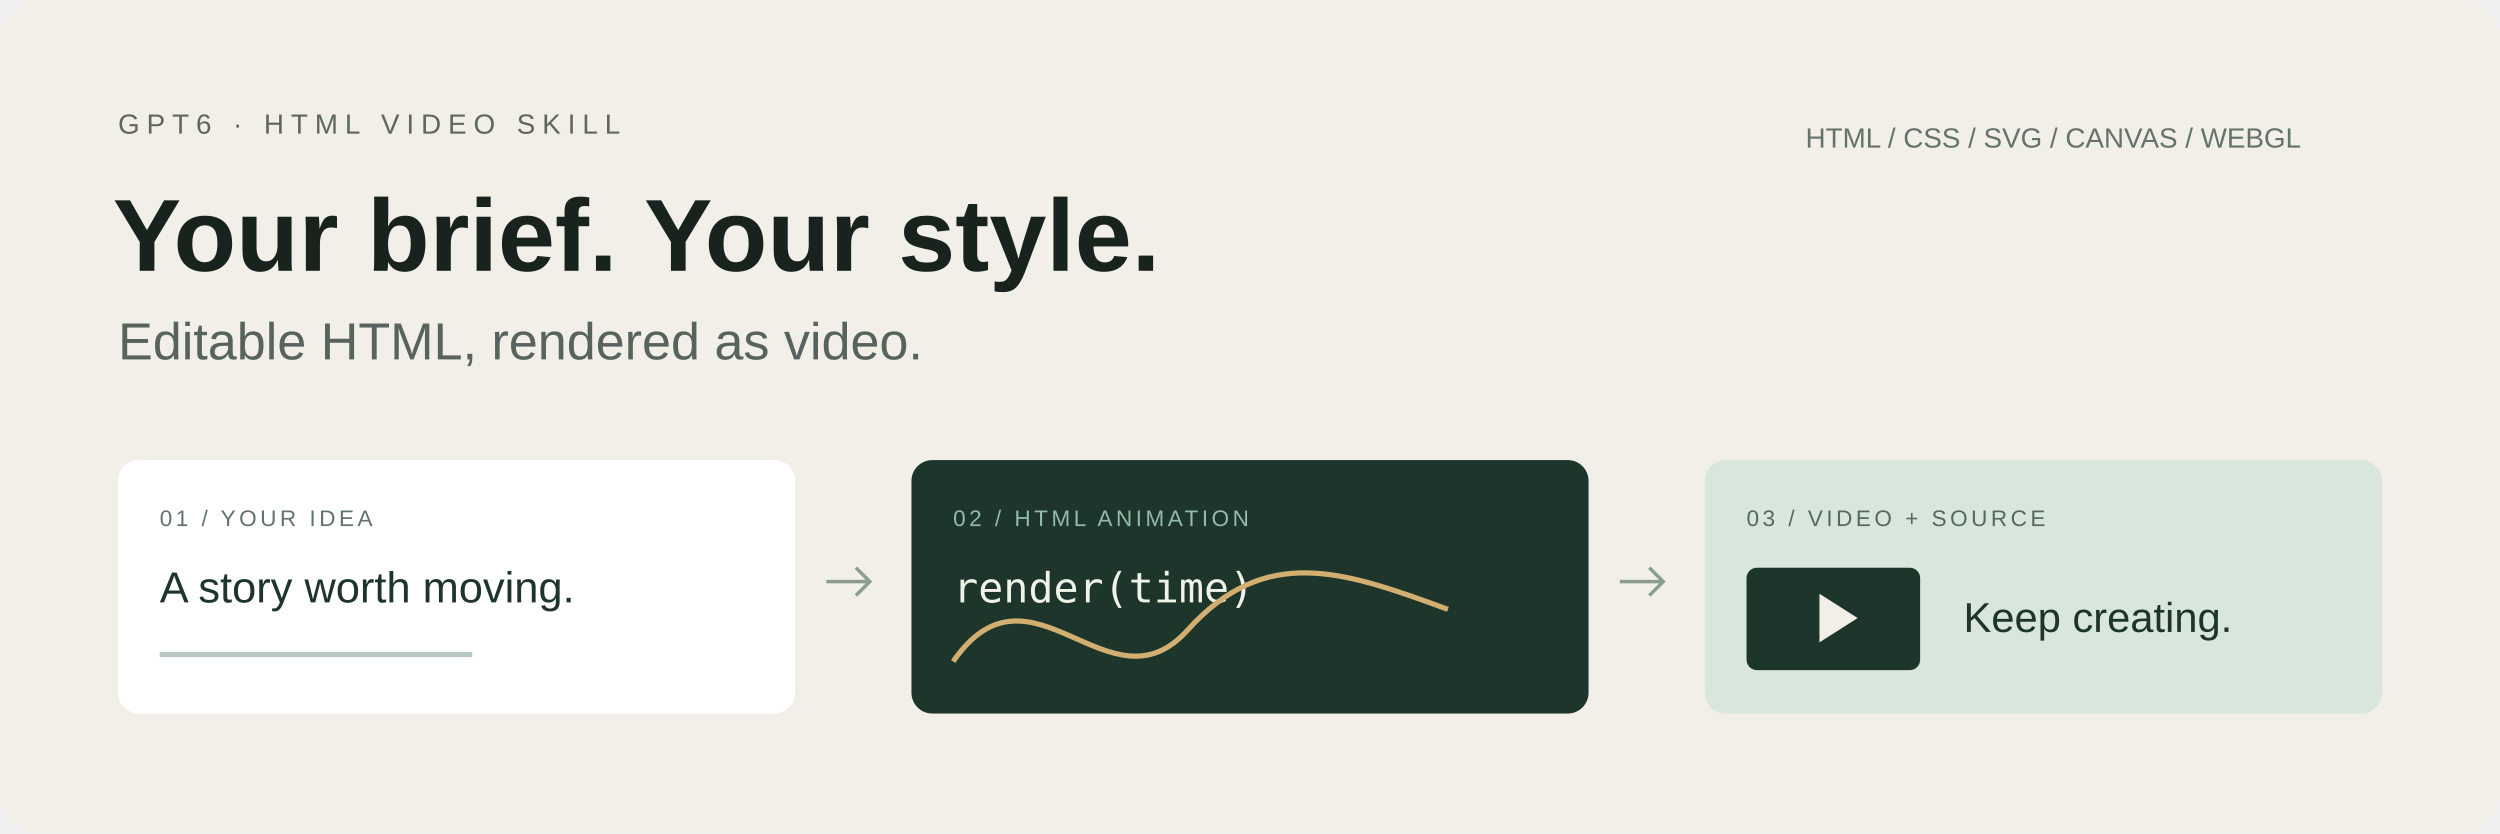
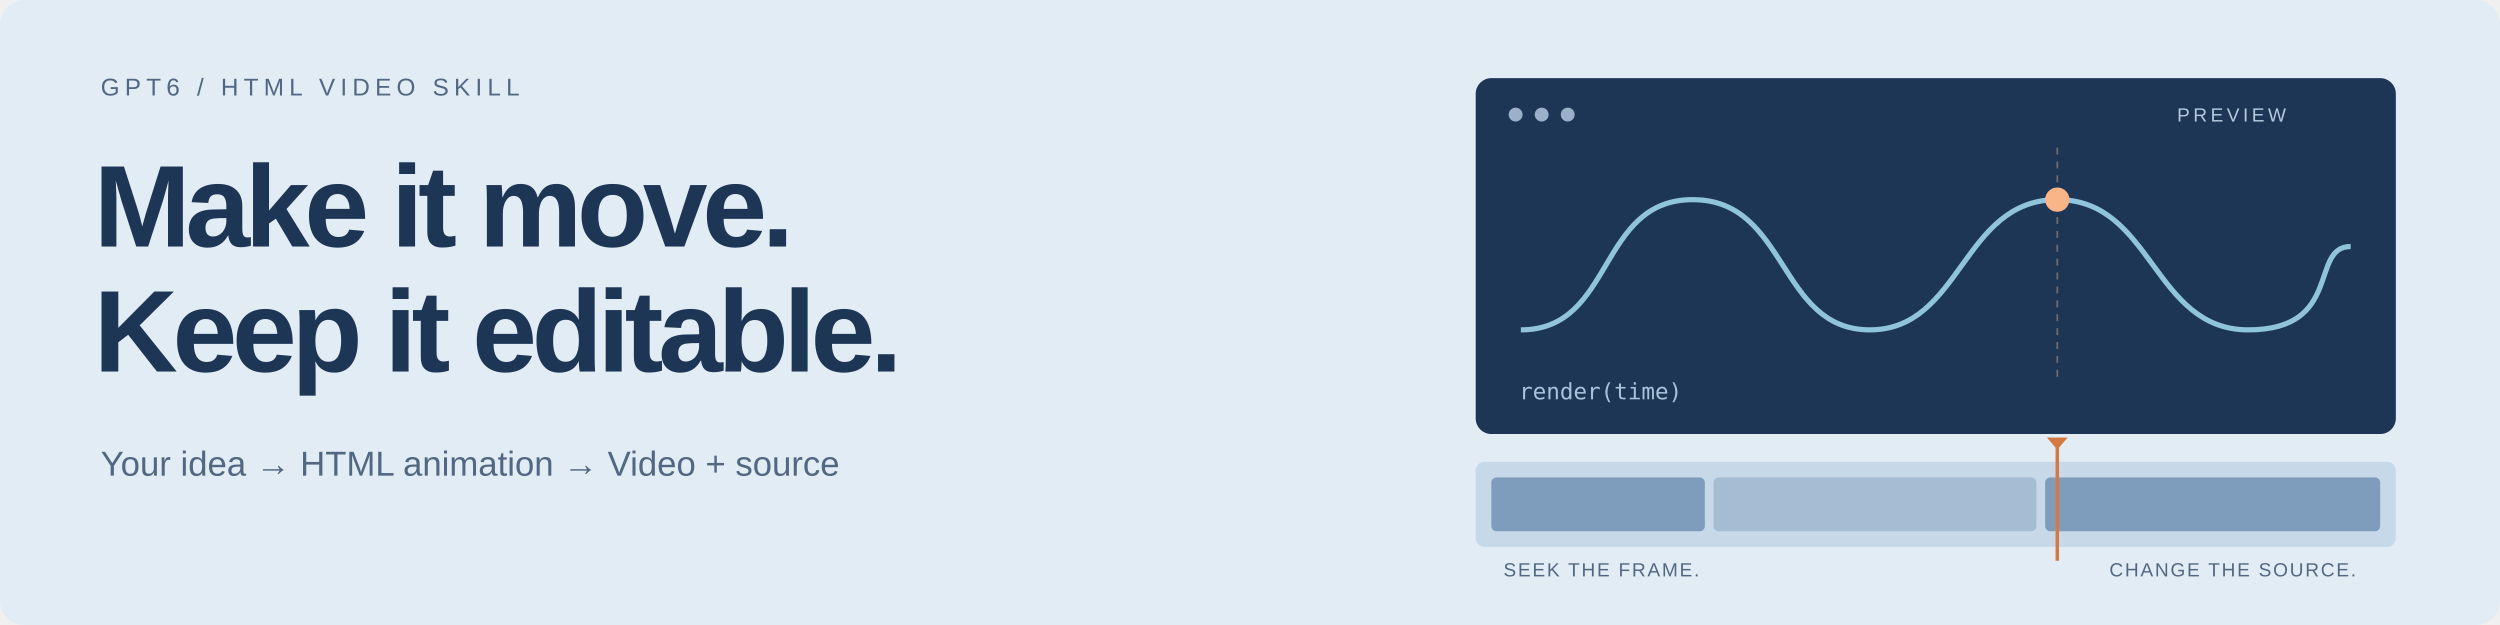
- <svg xmlns="http://www.w3.org/2000/svg" width="1440" height="480" viewBox="0 0 1440 480">
-   <rect width="1440" height="480" rx="24" fill="#f1efe8" />
+ <svg xmlns="http://www.w3.org/2000/svg" width="1440" height="360" viewBox="0 0 1440 360" role="img" aria-label="Make it move. Keep it editable.">
+   <rect width="1440" height="360" rx="14" fill="#e2ecf5" />
  <g font-family="Arial,Helvetica,sans-serif">
-     <text x="68" y="77" fill="#5e665e" font-size="16" letter-spacing="4">GPT6 · HTML VIDEO SKILL</text>
-     <text x="65" y="156" font-size="59" fill="#18231e" font-weight="700">Your brief. Your style.</text>
-     <text x="68" y="207" font-size="30" fill="#57635c">Editable HTML, rendered as video.</text>
-     <g transform="translate(68 265)">
-       <rect width="390" height="146" rx="12" fill="#fff" />
-       <text x="24" y="38" fill="#617469" font-size="13" letter-spacing="2">01 / YOUR IDEA</text>
-       <text x="24" y="82" fill="#1d352a" font-size="25">A story worth moving.</text>
-       <path d="M24 112h180" stroke="#b8c7be" stroke-width="3" />
+     <text x="58" y="55" font-size="14" letter-spacing="3" fill="#526781">GPT6 / HTML VIDEO SKILL</text>
+     <text x="54" y="142" font-size="67" font-weight="700" letter-spacing="-3" fill="#1e3655">Make it move.</text>
+     <text x="54" y="214" font-size="67" font-weight="700" letter-spacing="-3" fill="#1e3655">Keep it editable.</text>
+     <text x="58" y="274" font-size="20" fill="#526781">Your idea → HTML animation → Video + source</text>
+     <g transform="translate(850 45)">
+       <rect width="530" height="205" rx="9" fill="#1e3655" />
+       <circle cx="23" cy="21" r="4" fill="#9bb0ca" />
+       <circle cx="38" cy="21" r="4" fill="#9bb0ca" />
+       <circle cx="53" cy="21" r="4" fill="#9bb0ca" />
+       <text x="404" y="25" fill="#b4c9df" font-size="11" letter-spacing="2">PREVIEW</text>
+       <path d="M26 145C80 145 70 70 125 70S174 145 227 145 280 70 335 70 390 145 445 145 480 97 504 97" fill="none" stroke="#90c4dc" stroke-width="3" />
+       <circle cx="335" cy="70" r="7" fill="#f9b588" />
+       <path d="M335 40V173" stroke="#f9b588" stroke-opacity=".4" stroke-dasharray="4 4" />
+       <text x="25" y="185" font-size="13" fill="#a9c3dd" font-family="Consolas,monospace">render(time)</text>
    </g>
-     <g transform="translate(525 265)">
-       <rect width="390" height="146" rx="12" fill="#1d352a" />
-       <text x="24" y="38" fill="#94baaa" font-size="13" letter-spacing="2">02 / HTML ANIMATION</text>
-       <text x="24" y="82" fill="#eef2e8" font-size="24" font-family="monospace">render(time)</text>
-       <path d="M24 116c45-65 90 32 135-18s90-34 150-12" fill="none" stroke="#d2af71" stroke-width="3" />
+     <g transform="translate(850 266)">
+       <rect width="530" height="49" rx="5" fill="#c7d9e9" />
+       <rect x="9" y="9" width="123" height="31" rx="3" fill="#7e9dbd" />
+       <rect x="137" y="9" width="186" height="31" rx="3" fill="#a5bdd3" />
+       <rect x="328" y="9" width="193" height="31" rx="3" fill="#7e9dbd" />
+       <path d="M335-13V57" stroke="#d57843" stroke-width="2" />
+       <path d="m329-14 12 0-6 7z" fill="#d57843" />
+       <text x="16" y="66" font-size="11" fill="#526781" letter-spacing="1">SEEK THE FRAME.</text>
+       <text x="365" y="66" font-size="11" fill="#526781" letter-spacing="1">CHANGE THE SOURCE.</text>
    </g>
-     <g transform="translate(982 265)">
-       <rect width="390" height="146" rx="12" fill="#d8e6dc" />
-       <text x="24" y="38" fill="#526b5c" font-size="13" letter-spacing="2">03 / VIDEO + SOURCE</text>
-       <rect x="24" y="62" width="100" height="59" rx="6" fill="#1d352a" />
-       <path d="m66 77 22 14-22 14z" fill="#f1efe8" />
-       <text x="149" y="99" fill="#1d352a" font-size="24">Keep creating.</text>
-     </g>
-     <path d="m476 335 25 0m-8-8 8 8-8 8m440-8 25 0m-8-8 8 8-8 8" fill="none" stroke="#8b9c91" stroke-width="2" />
-     <text x="1040" y="85" fill="#65726a" font-size="16">HTML / CSS / SVG / CANVAS / WEBGL</text>
  </g>
</svg>
